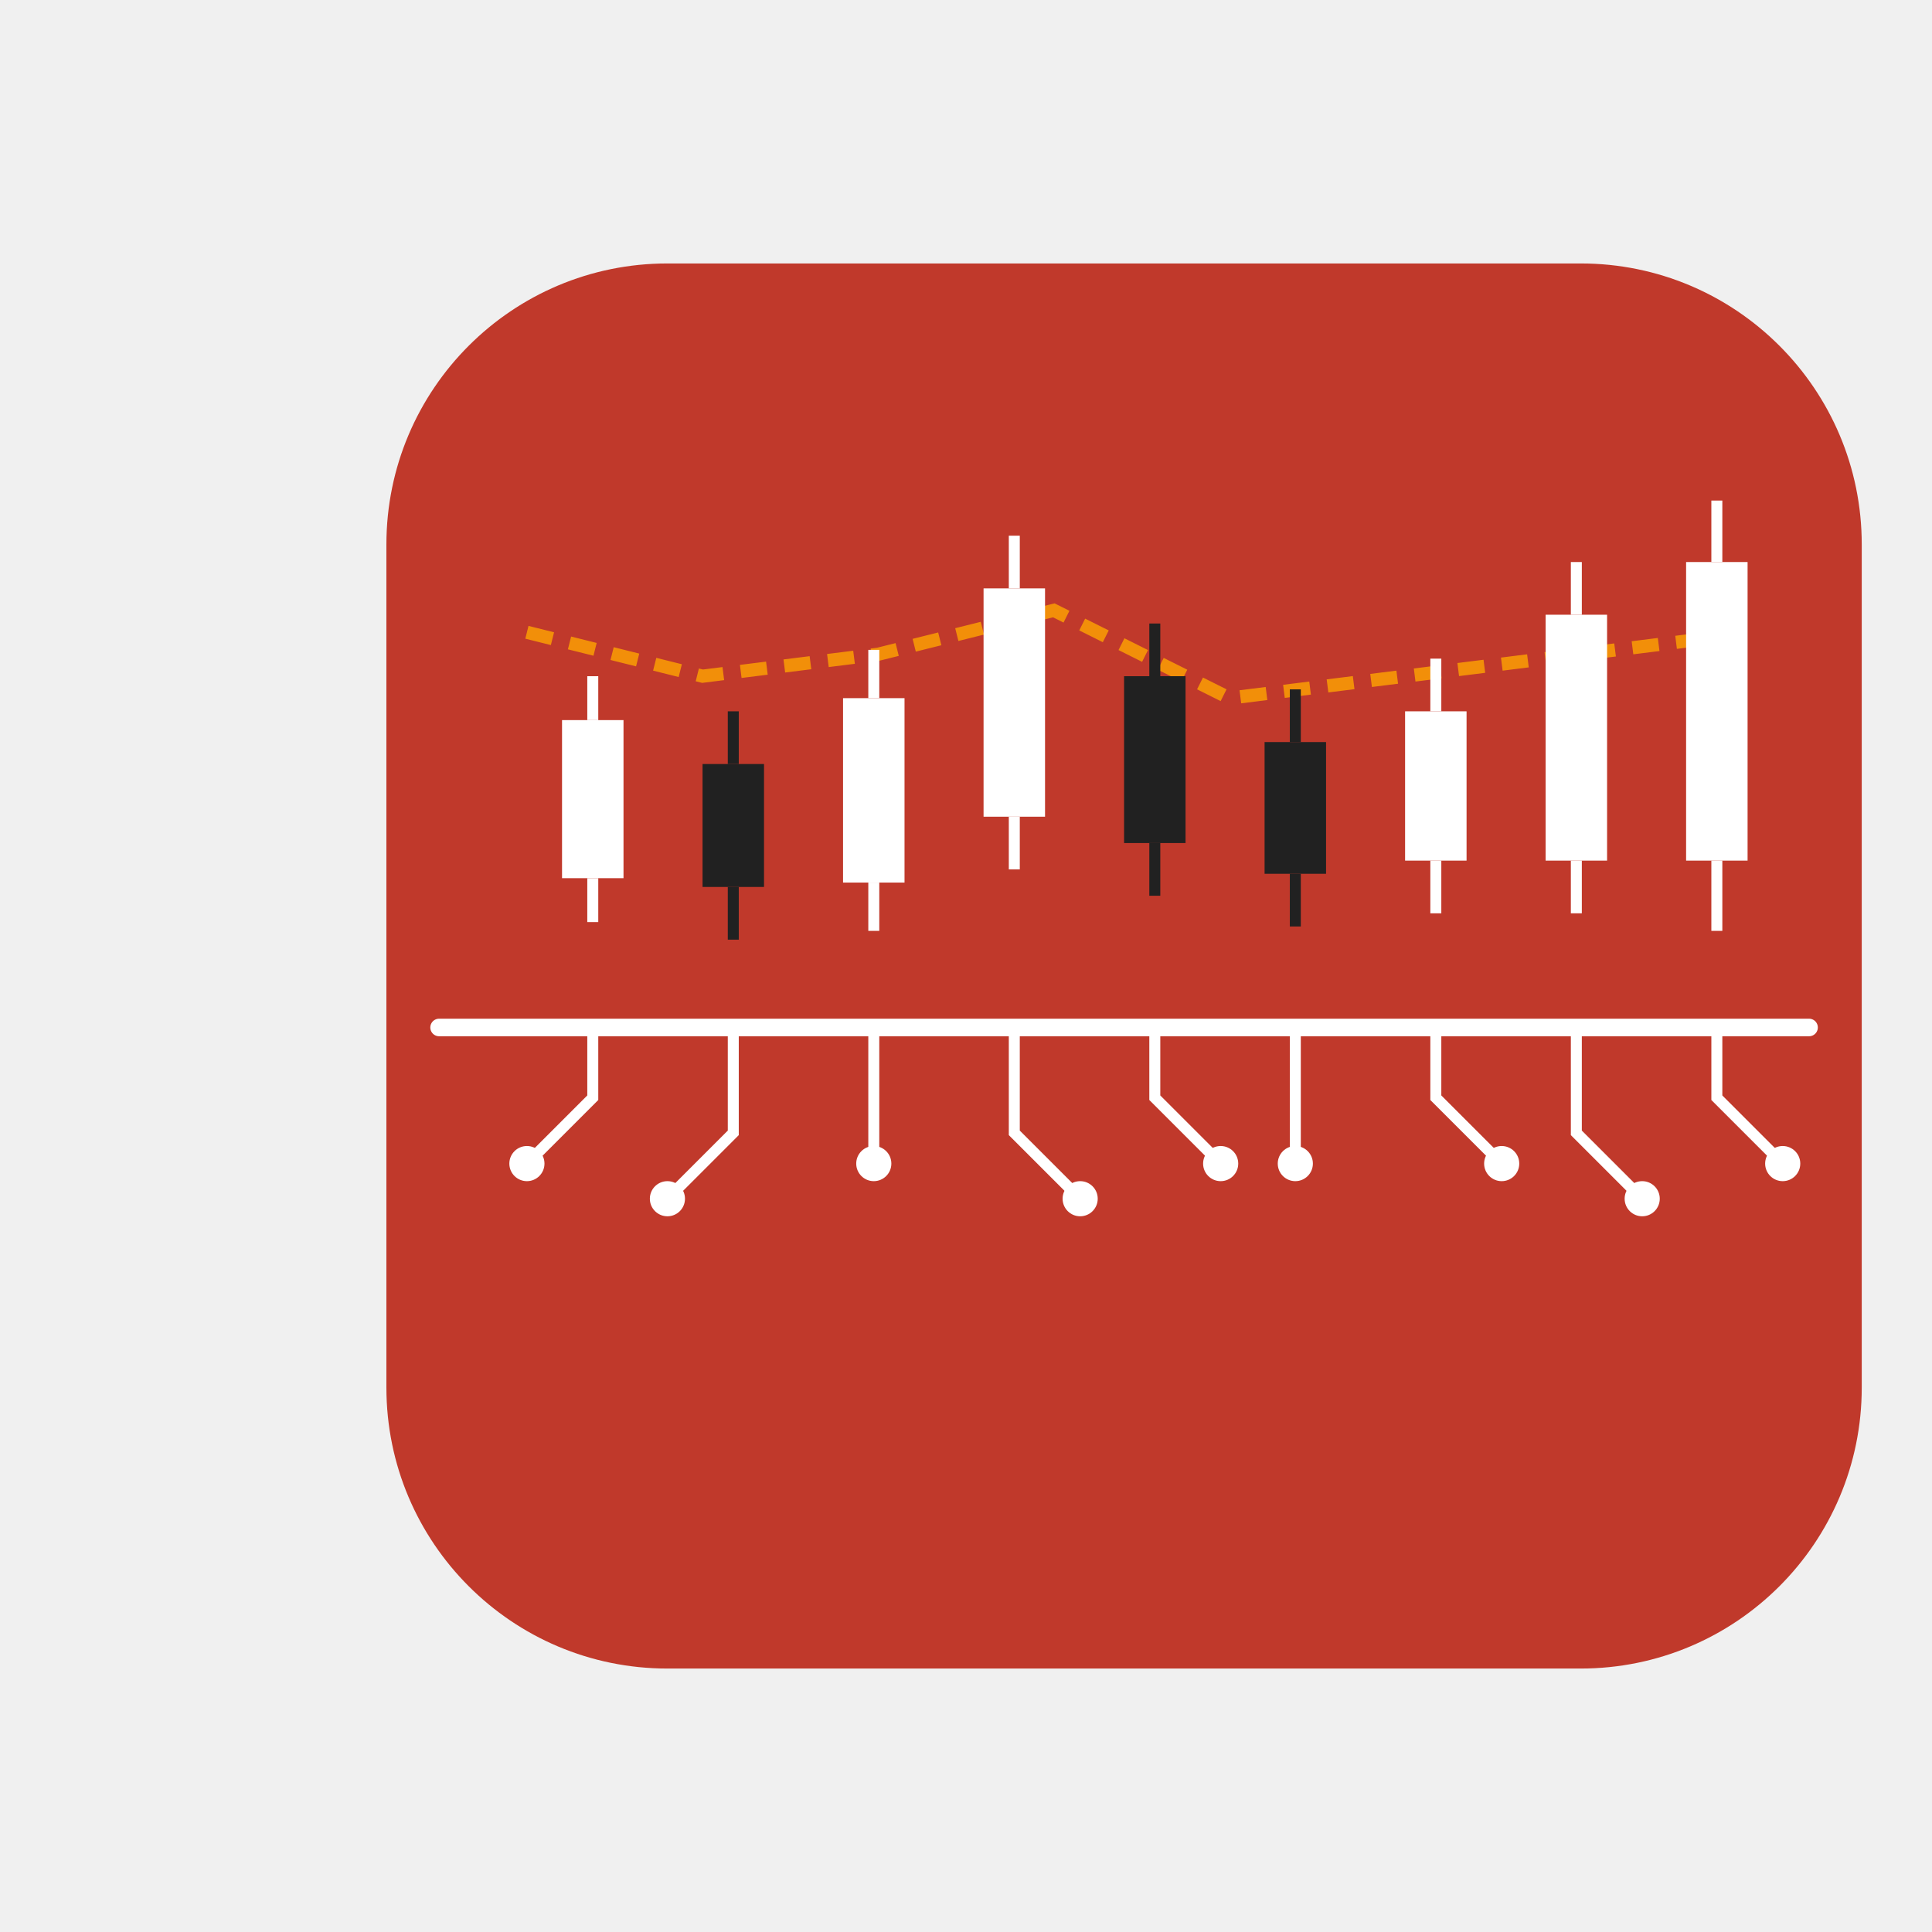
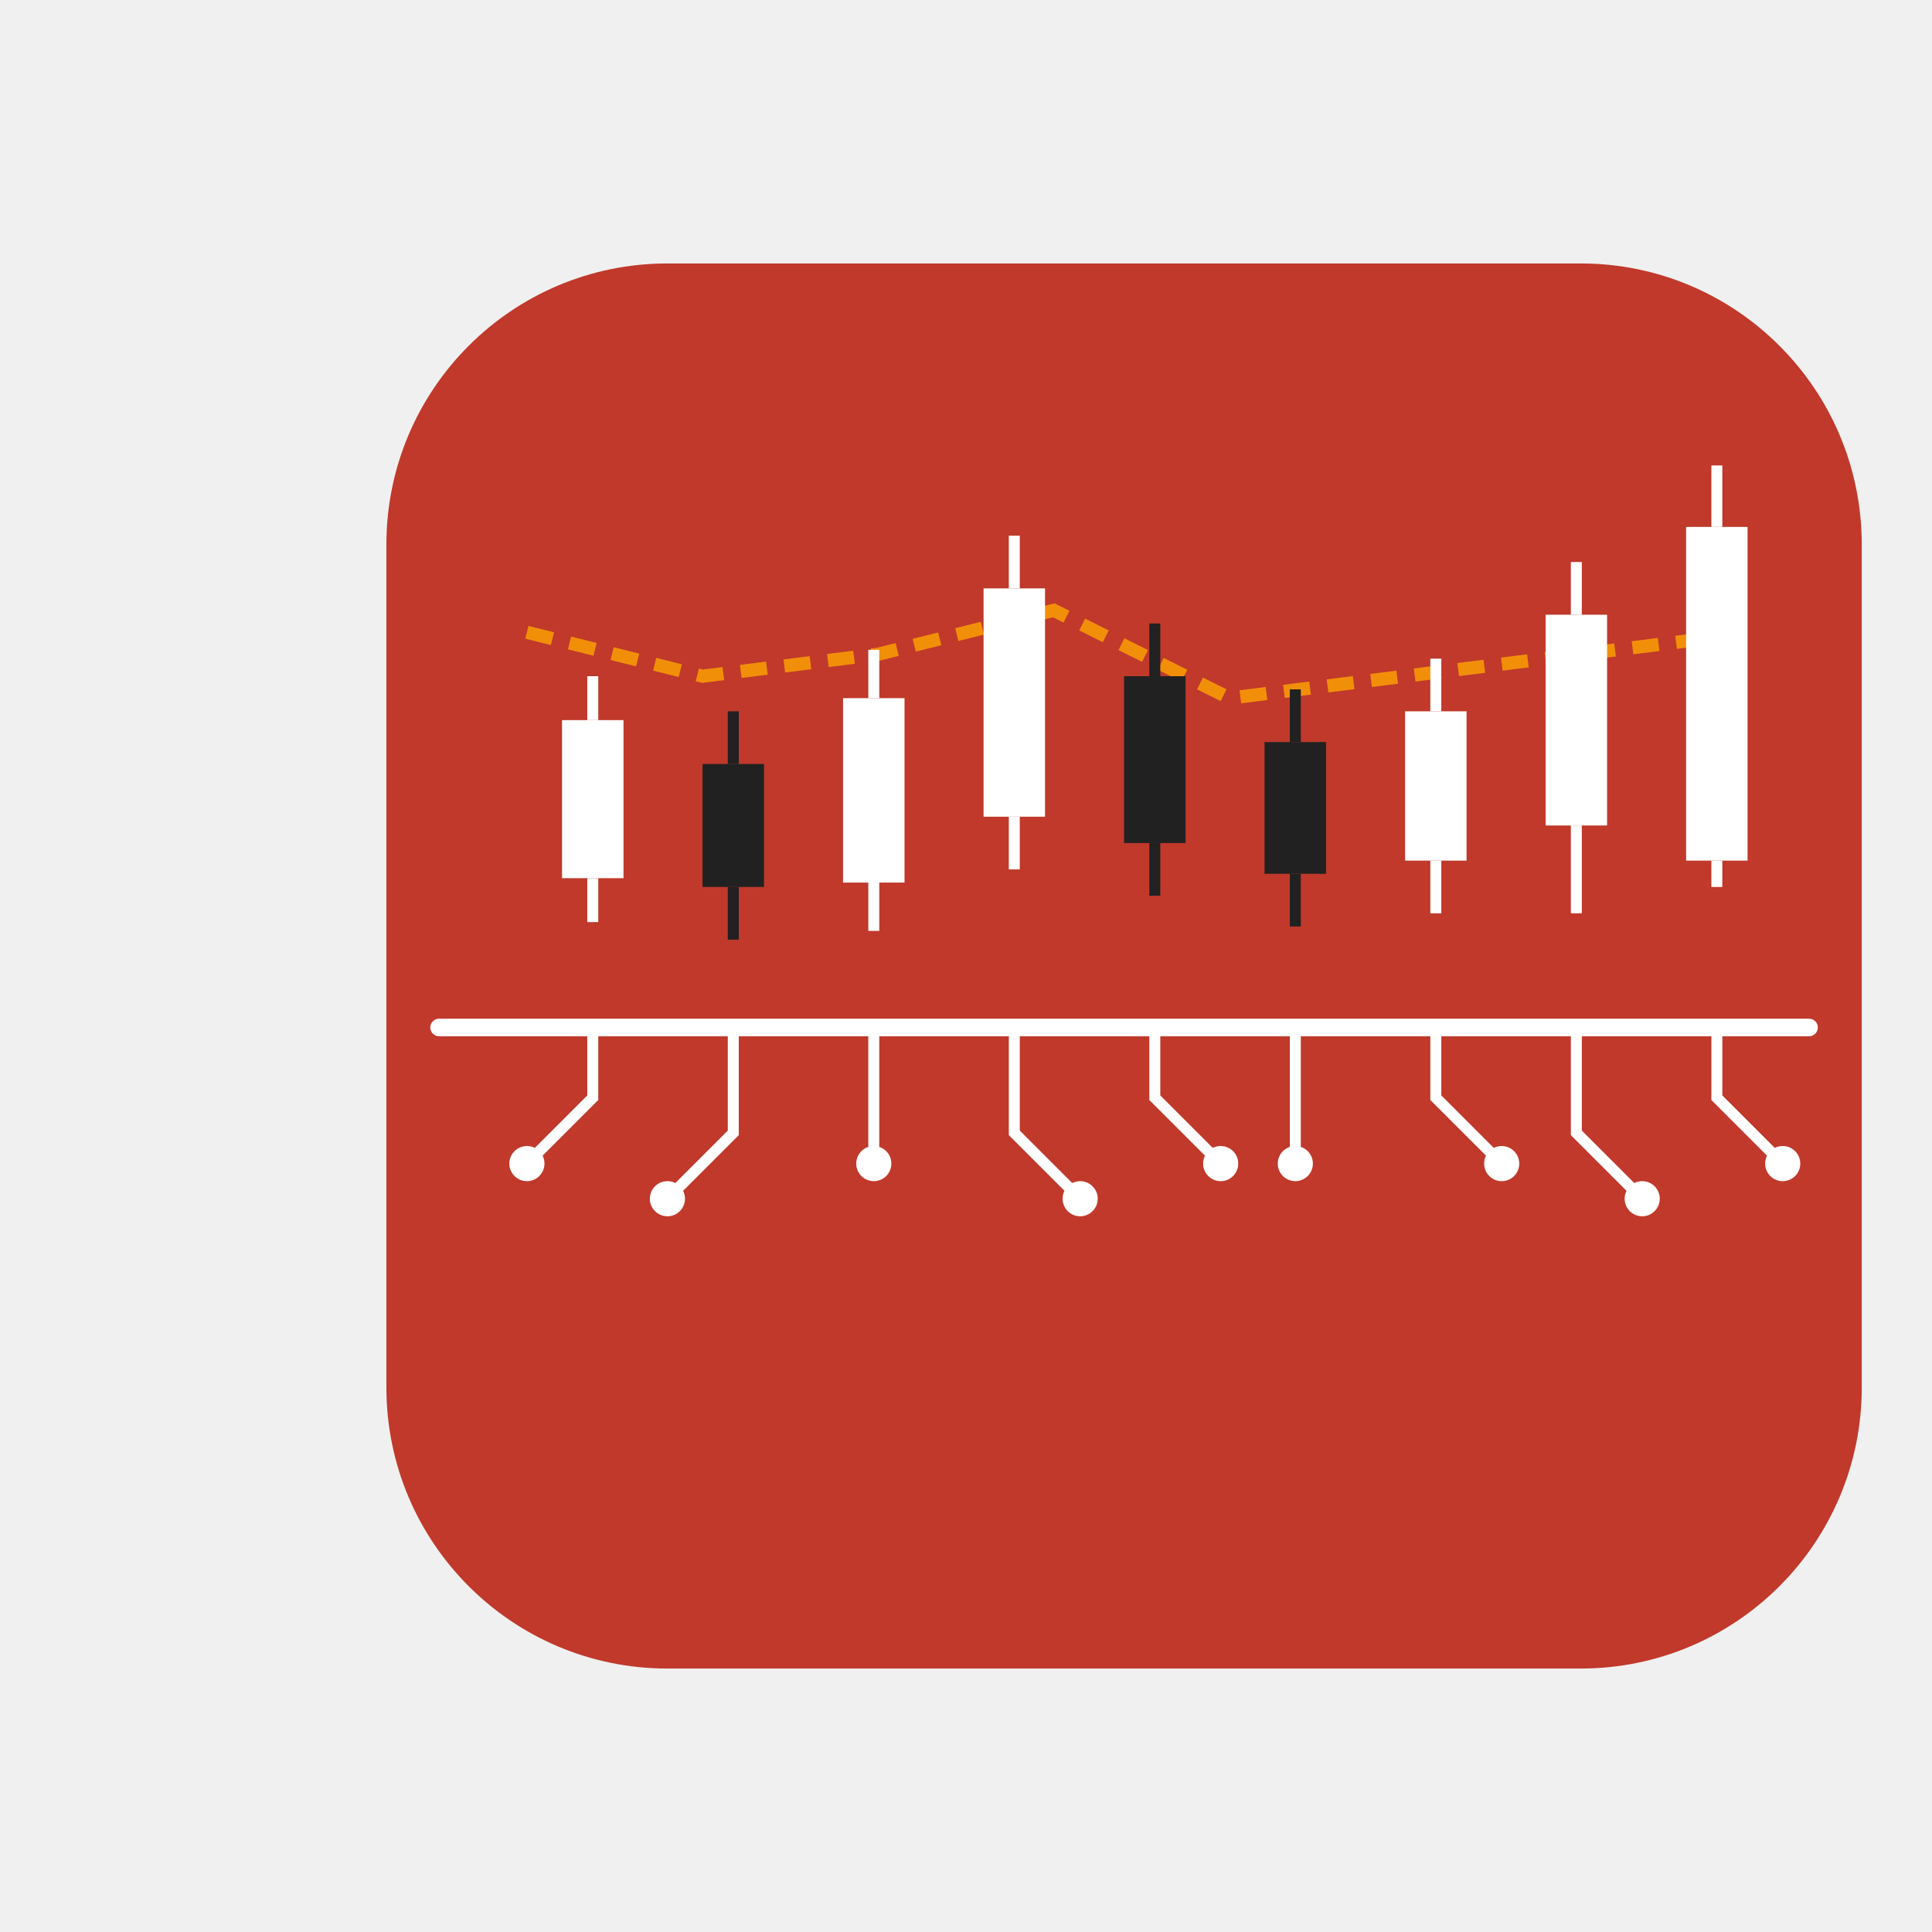
<svg xmlns="http://www.w3.org/2000/svg" width="440" height="440" viewBox="0 36 440 440" fill="none">
  <rect x="88" y="96" width="336" height="320" rx="64" fill="#C0392B" />
  <path d="M120 180 L160 190 L200 185 L240 175 L280 195 L320 190 L360 185 L400 180" stroke="#FFA500" stroke-width="3" stroke-dasharray="6 4" fill="none" opacity="0.8" />
  <rect x="128" y="200" width="14" height="36" fill="white" />
  <line x1="135" y1="190" x2="135" y2="200" stroke="white" stroke-width="2.5" />
  <line x1="135" y1="236" x2="135" y2="246" stroke="white" stroke-width="2.5" />
  <rect x="160" y="210" width="14" height="28" fill="#212121" />
  <line x1="167" y1="198" x2="167" y2="210" stroke="#212121" stroke-width="2.5" />
  <line x1="167" y1="238" x2="167" y2="250" stroke="#212121" stroke-width="2.5" />
  <rect x="192" y="195" width="14" height="42" fill="white" />
  <line x1="199" y1="184" x2="199" y2="195" stroke="white" stroke-width="2.5" />
  <line x1="199" y1="237" x2="199" y2="248" stroke="white" stroke-width="2.5" />
  <rect x="224" y="170" width="14" height="52" fill="white" />
  <line x1="231" y1="158" x2="231" y2="170" stroke="white" stroke-width="2.5" />
  <line x1="231" y1="222" x2="231" y2="234" stroke="white" stroke-width="2.5" />
  <rect x="256" y="190" width="14" height="38" fill="#212121" />
  <line x1="263" y1="178" x2="263" y2="190" stroke="#212121" stroke-width="2.5" />
  <line x1="263" y1="228" x2="263" y2="240" stroke="#212121" stroke-width="2.5" />
  <rect x="288" y="205" width="14" height="30" fill="#212121" />
  <line x1="295" y1="193" x2="295" y2="205" stroke="#212121" stroke-width="2.5" />
  <line x1="295" y1="235" x2="295" y2="247" stroke="#212121" stroke-width="2.5" />
  <rect x="320" y="198" width="14" height="34" fill="white" />
  <line x1="327" y1="186" x2="327" y2="198" stroke="white" stroke-width="2.5" />
  <line x1="327" y1="232" x2="327" y2="244" stroke="white" stroke-width="2.5" />
-   <rect x="352" y="176" width="14" height="56" fill="white" />
+   <rect x="352" y="176" width="14" height="48" fill="white" />
  <line x1="359" y1="164" x2="359" y2="176" stroke="white" stroke-width="2.5" />
-   <line x1="359" y1="232" x2="359" y2="244" stroke="white" stroke-width="2.5" />
-   <rect x="384" y="164" width="14" height="68" fill="white" />
-   <line x1="391" y1="150" x2="391" y2="164" stroke="white" stroke-width="2.5" />
-   <line x1="391" y1="232" x2="391" y2="248" stroke="white" stroke-width="2.5" />
+   <line x1="359" y1="224" x2="359" y2="244" stroke="white" stroke-width="2.5" />
+   <rect x="384" y="156" width="14" height="76" fill="white" />
+   <line x1="391" y1="142" x2="391" y2="156" stroke="white" stroke-width="2.5" />
+   <line x1="391" y1="232" x2="391" y2="238" stroke="white" stroke-width="2.5" />
  <path d="M100 270H412" stroke="white" stroke-width="4" stroke-linecap="round" />
  <path d="M135 270V286L120 301" stroke="white" stroke-width="2.5" stroke-linecap="round" fill="none" />
  <circle cx="120" cy="301" r="4" fill="white" />
  <path d="M167 270V294L152 309" stroke="white" stroke-width="2.5" stroke-linecap="round" fill="none" />
  <circle cx="152" cy="309" r="4" fill="white" />
  <path d="M199 270V301" stroke="white" stroke-width="2.5" stroke-linecap="round" fill="none" />
  <circle cx="199" cy="301" r="4" fill="white" />
  <path d="M231 270V294L246 309" stroke="white" stroke-width="2.5" stroke-linecap="round" fill="none" />
  <circle cx="246" cy="309" r="4" fill="white" />
  <path d="M263 270V286L278 301" stroke="white" stroke-width="2.5" stroke-linecap="round" fill="none" />
  <circle cx="278" cy="301" r="4" fill="white" />
  <path d="M295 270V301" stroke="white" stroke-width="2.5" stroke-linecap="round" fill="none" />
  <circle cx="295" cy="301" r="4" fill="white" />
  <path d="M327 270V286L342 301" stroke="white" stroke-width="2.5" stroke-linecap="round" fill="none" />
  <circle cx="342" cy="301" r="4" fill="white" />
  <path d="M359 270V294L374 309" stroke="white" stroke-width="2.5" stroke-linecap="round" fill="none" />
  <circle cx="374" cy="309" r="4" fill="white" />
  <path d="M391 270V286L406 301" stroke="white" stroke-width="2.5" stroke-linecap="round" fill="none" />
  <circle cx="406" cy="301" r="4" fill="white" />
</svg>
